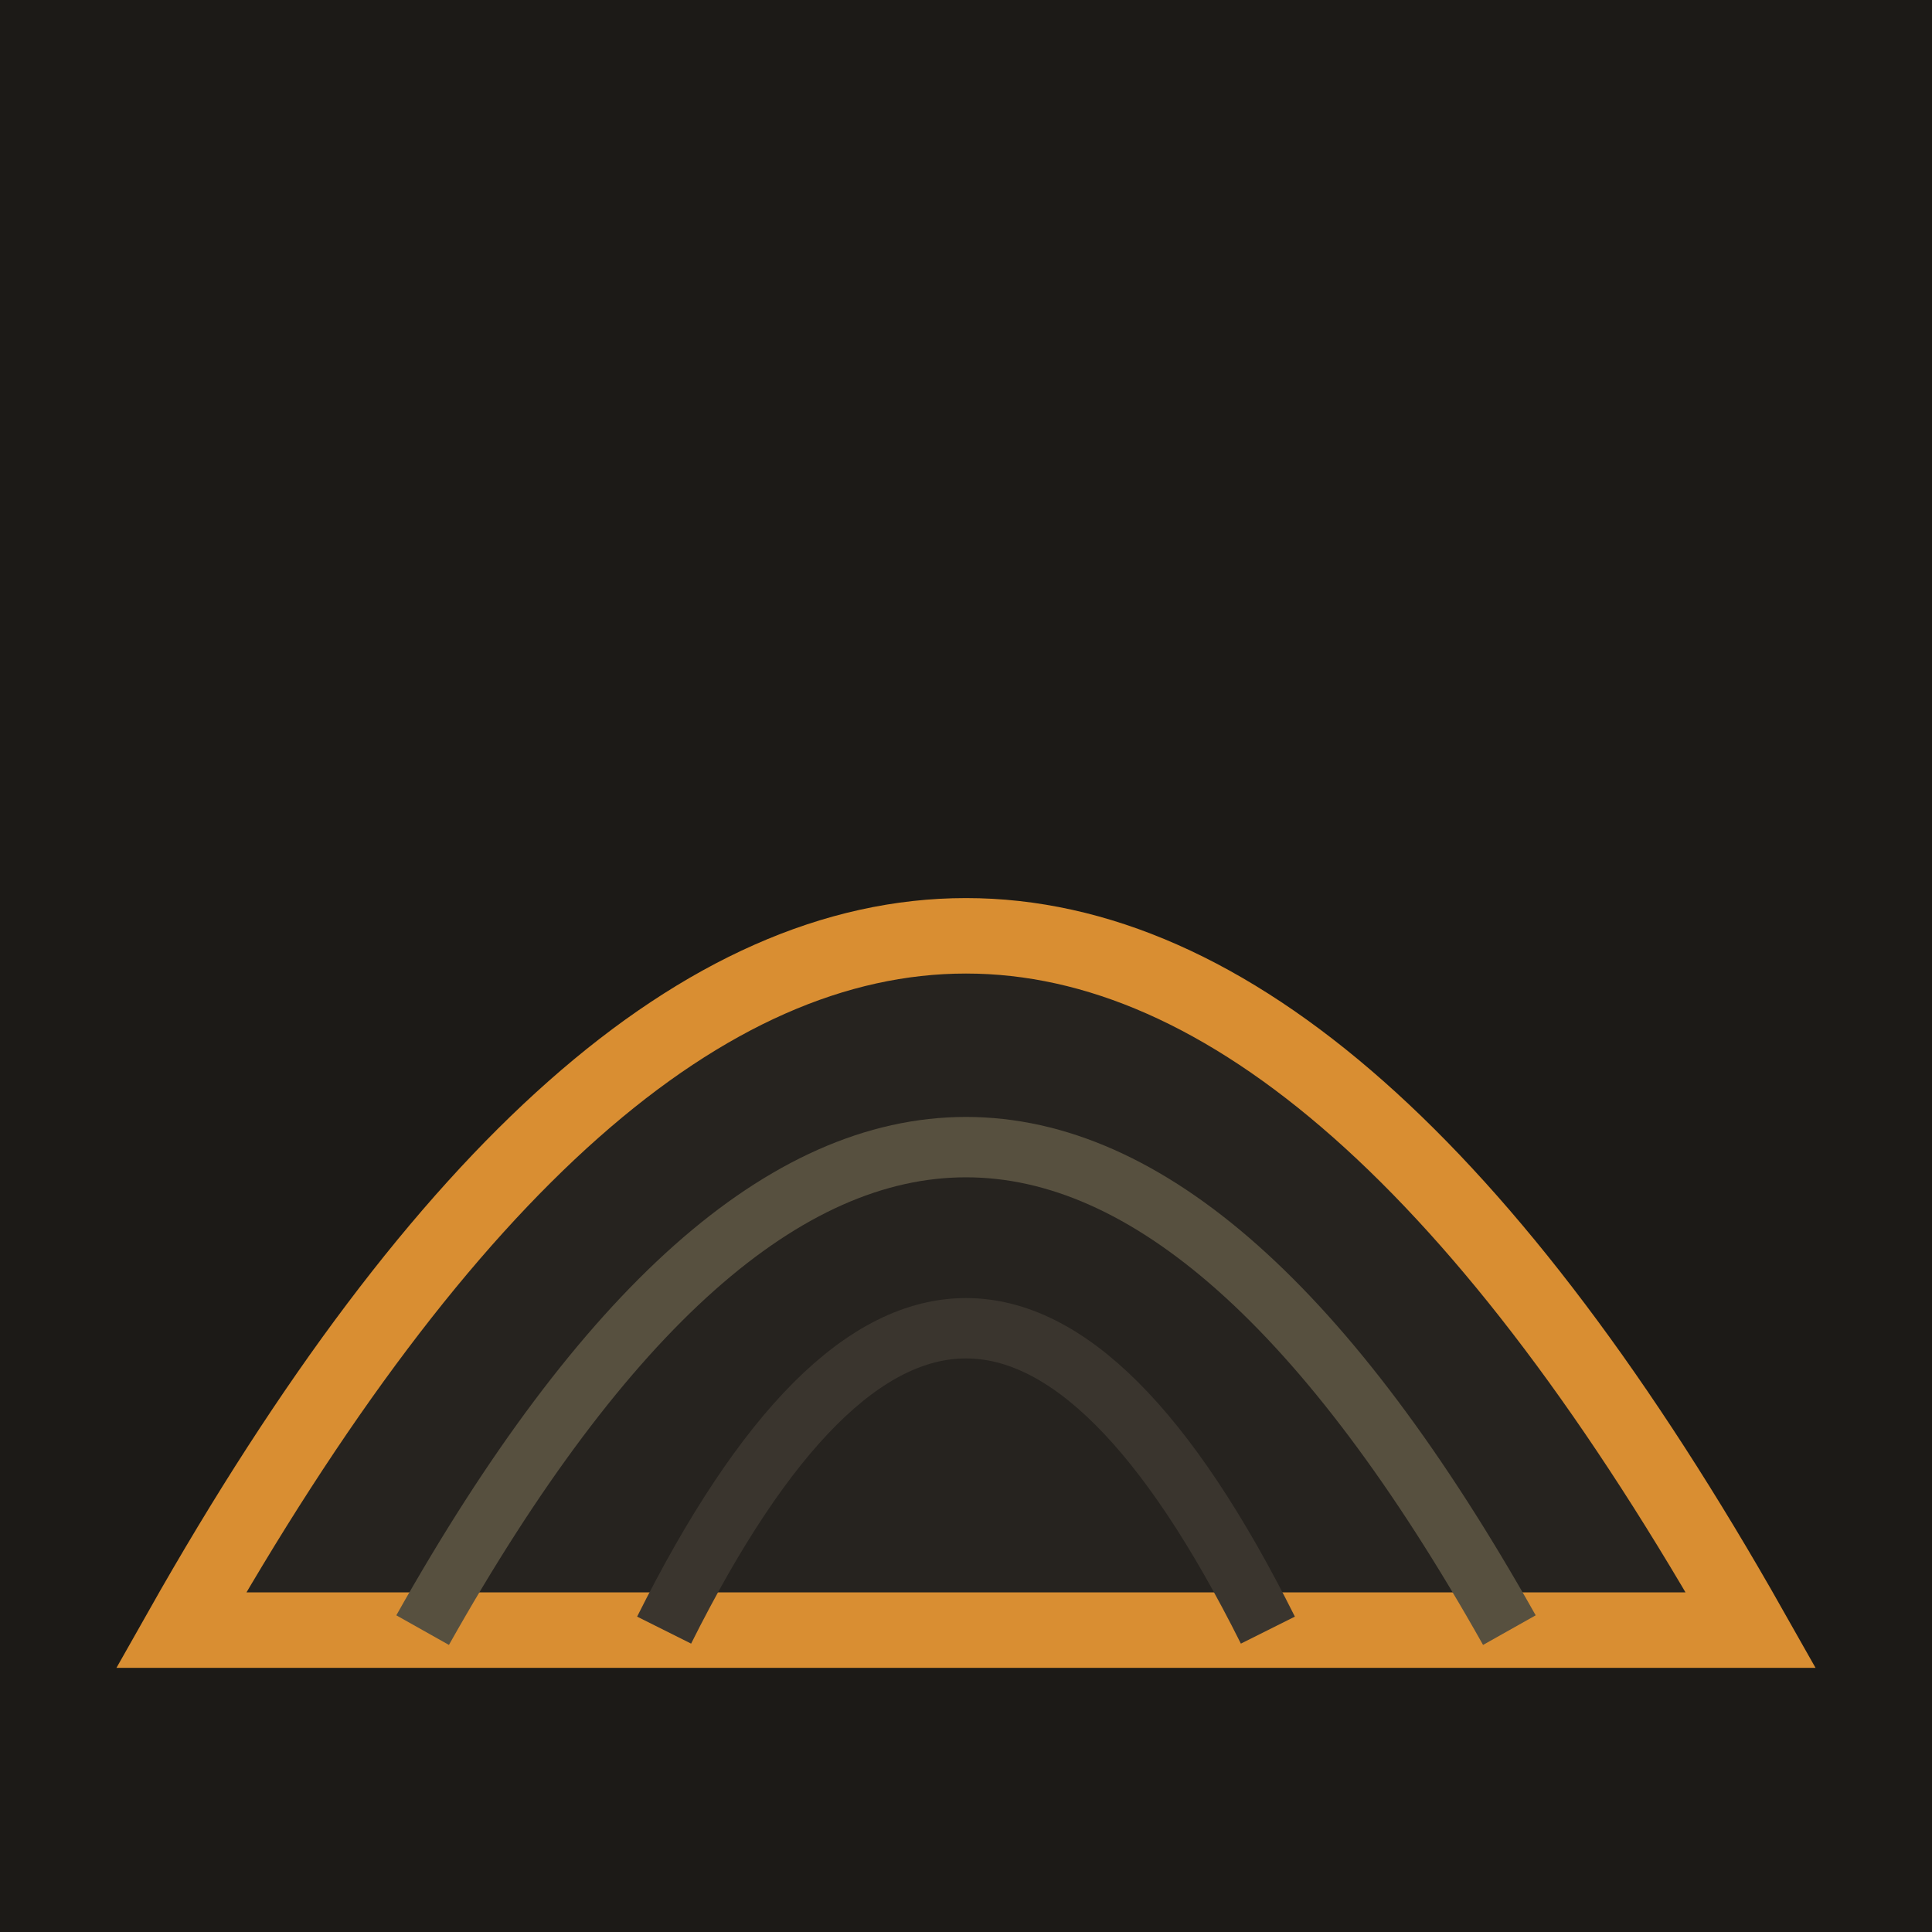
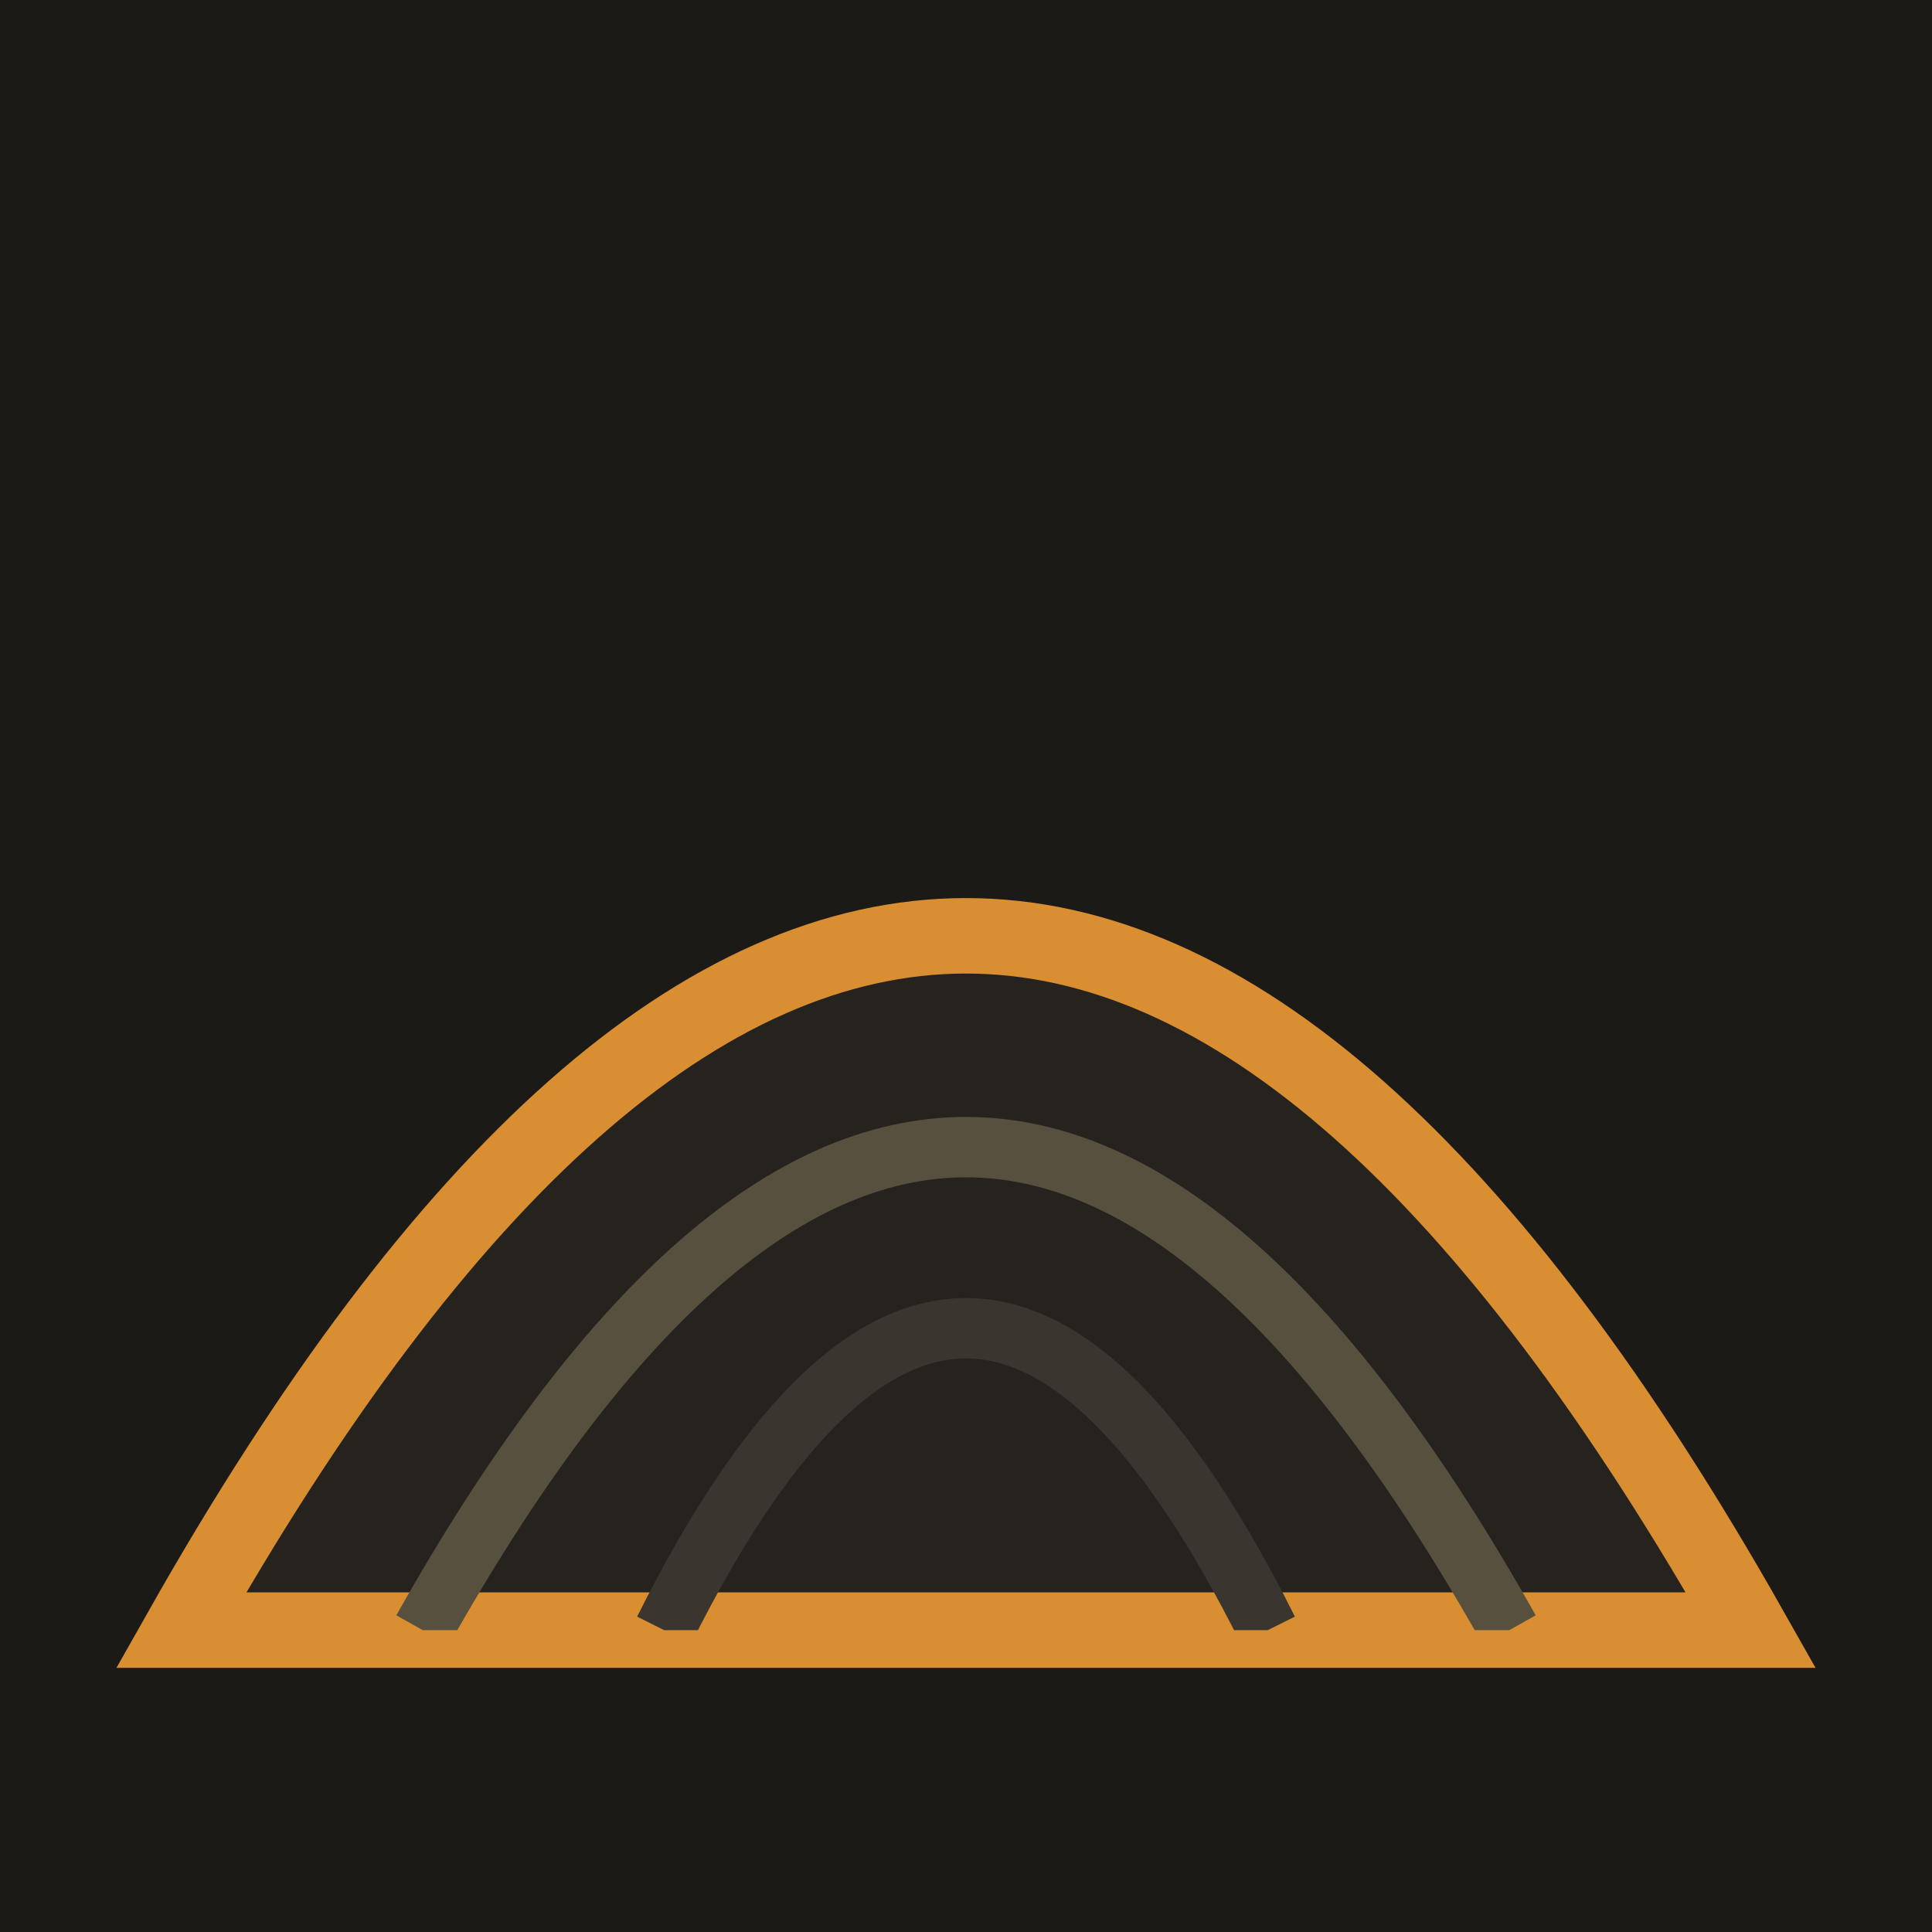
<svg xmlns="http://www.w3.org/2000/svg" viewBox="0 0 64 64" role="img" aria-label="Anticline Collective">
  <rect width="64" height="64" fill="#1c1a17" />
+   <defs>
+     <clipPath id="peak-clip">
+       <path d="M6 54 Q32 8 58 54 Z" />
+     </clipPath>
+   </defs>
  <path d="M6 54 Q32 8 58 54 Z" fill="#26231f" stroke="#d98e32" stroke-width="2.5" />
-   <path d="M14 54 Q32 22 50 54" fill="none" stroke="#57503f" stroke-width="2" />
-   <path d="M22 54 Q32 34 42 54" fill="none" stroke="#3a352e" stroke-width="2" />
+   <g clip-path="url(#peak-clip)">
+     <path d="M14 54 Q32 22 50 54" fill="none" stroke="#57503f" stroke-width="2" />
+     <path d="M22 54 Q32 34 42 54" fill="none" stroke="#3a352e" stroke-width="2" />
+   </g>
</svg>
